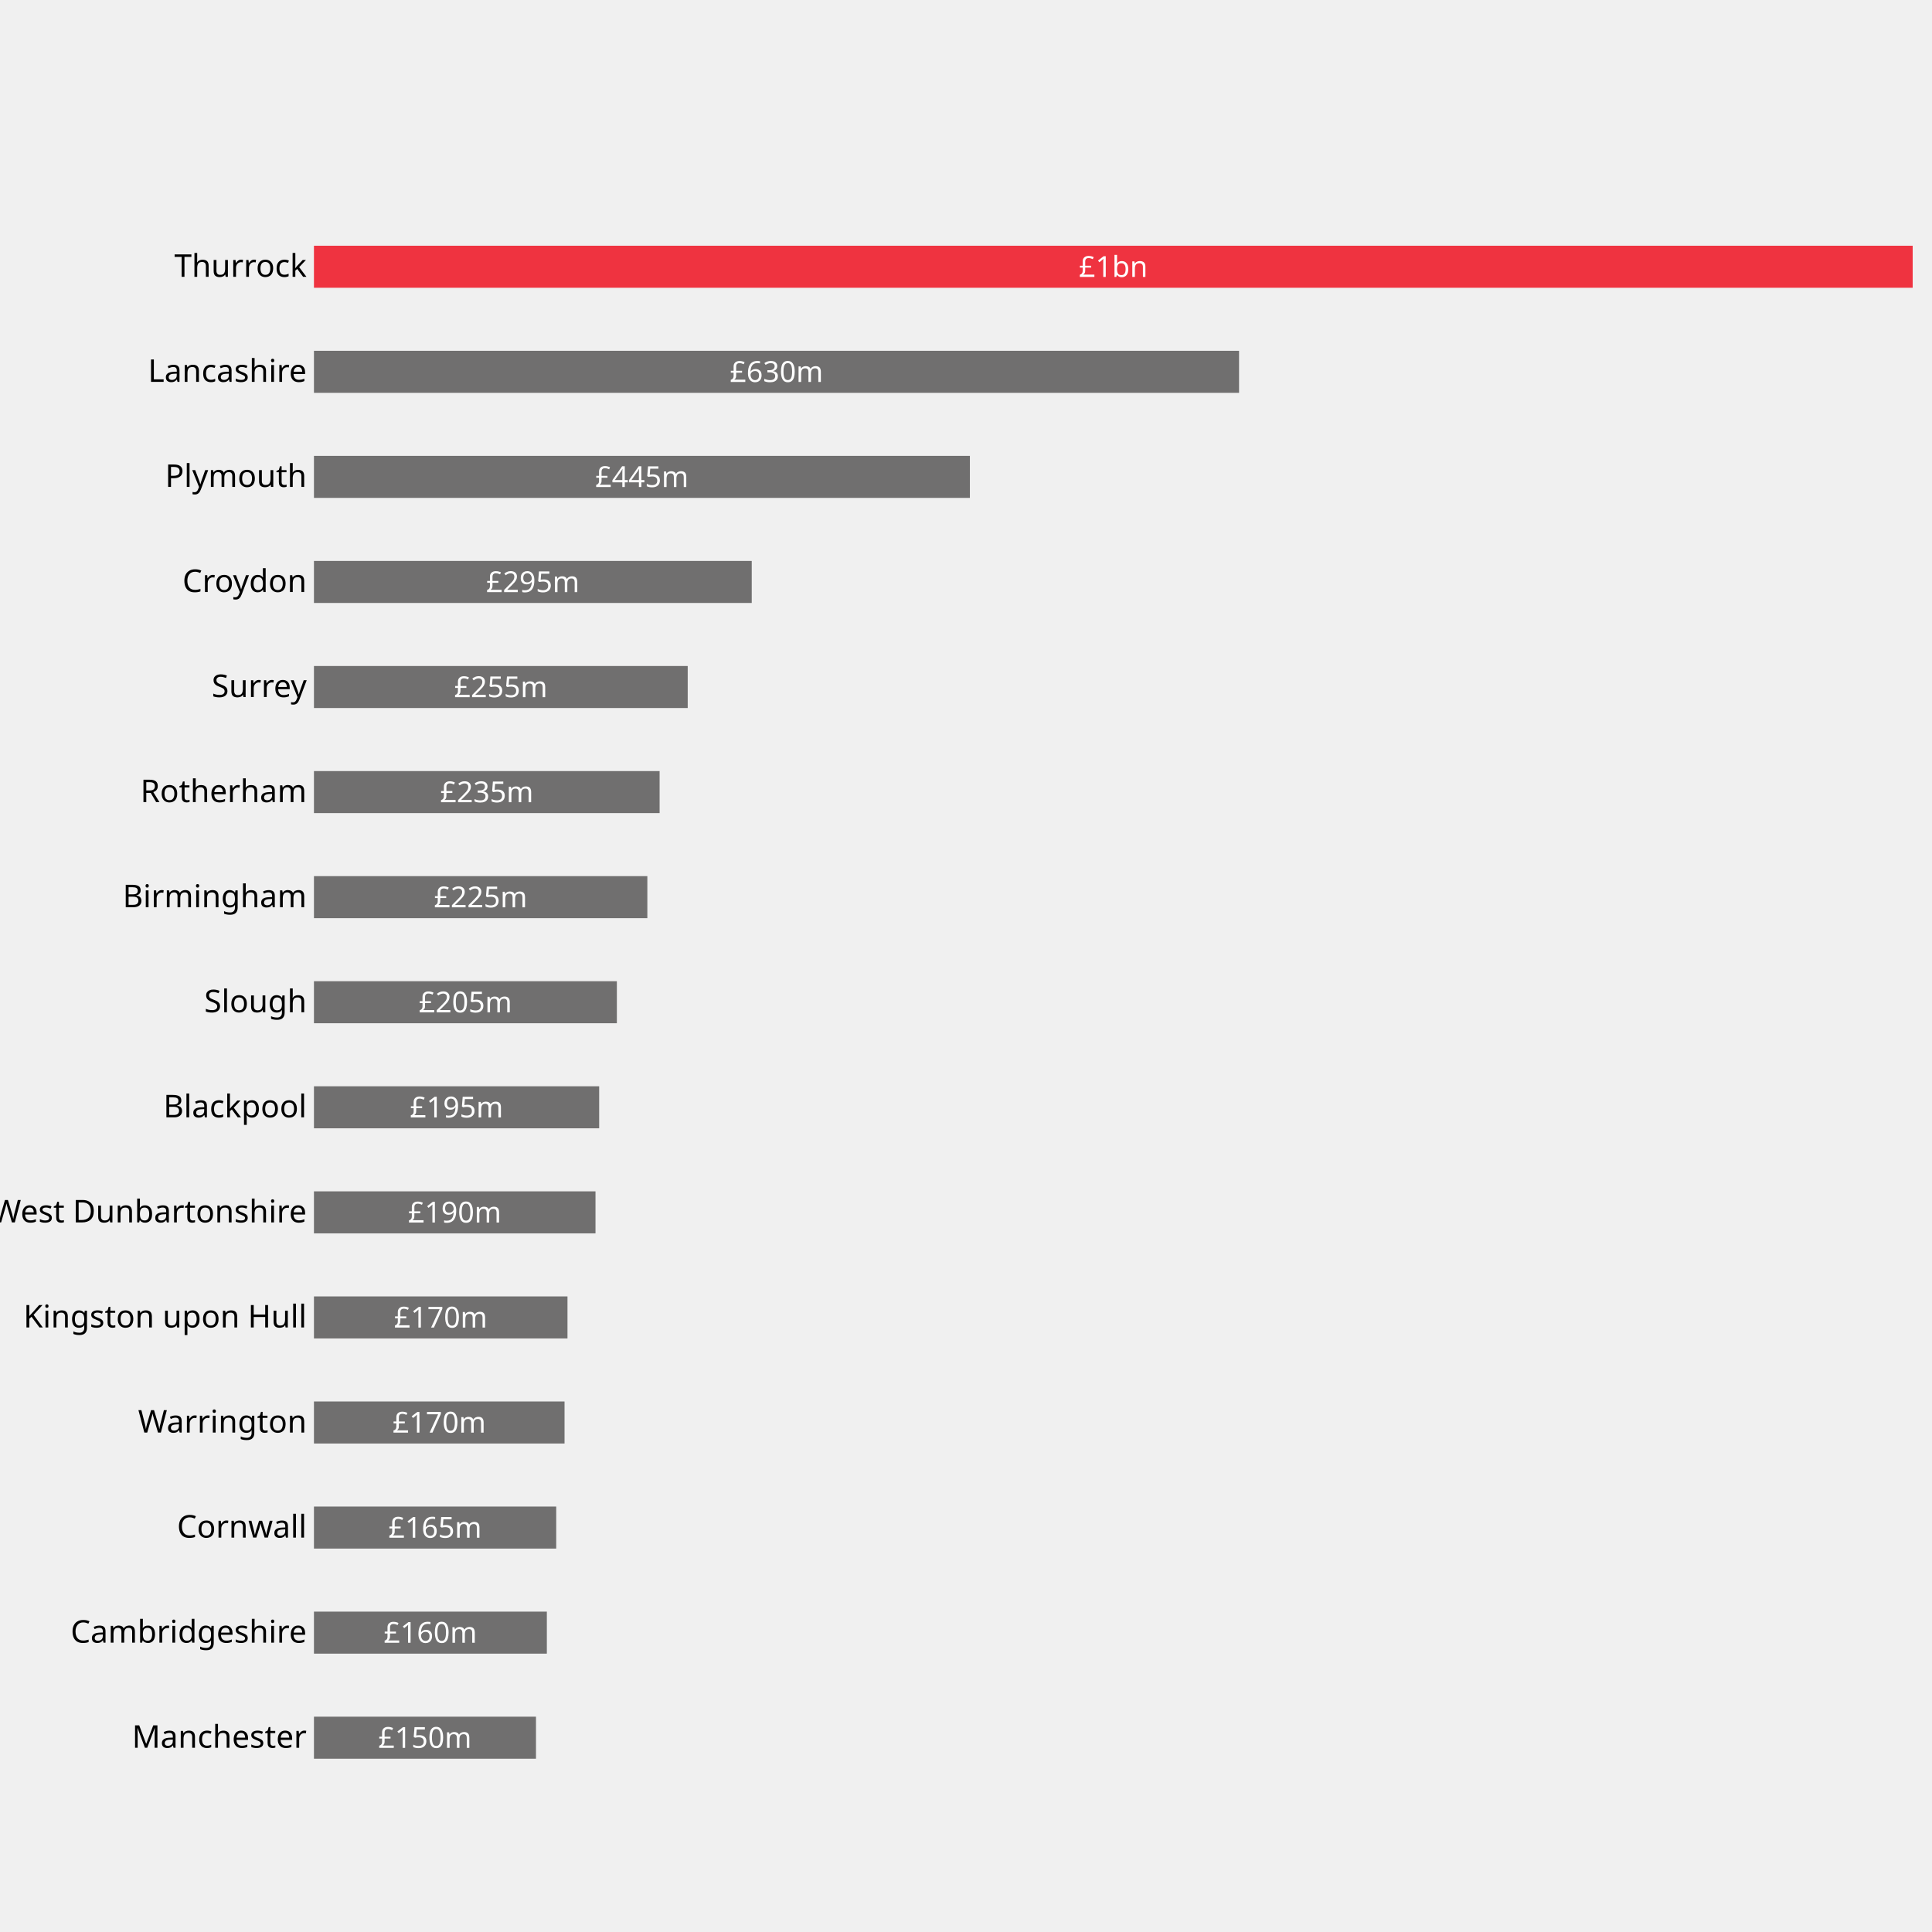
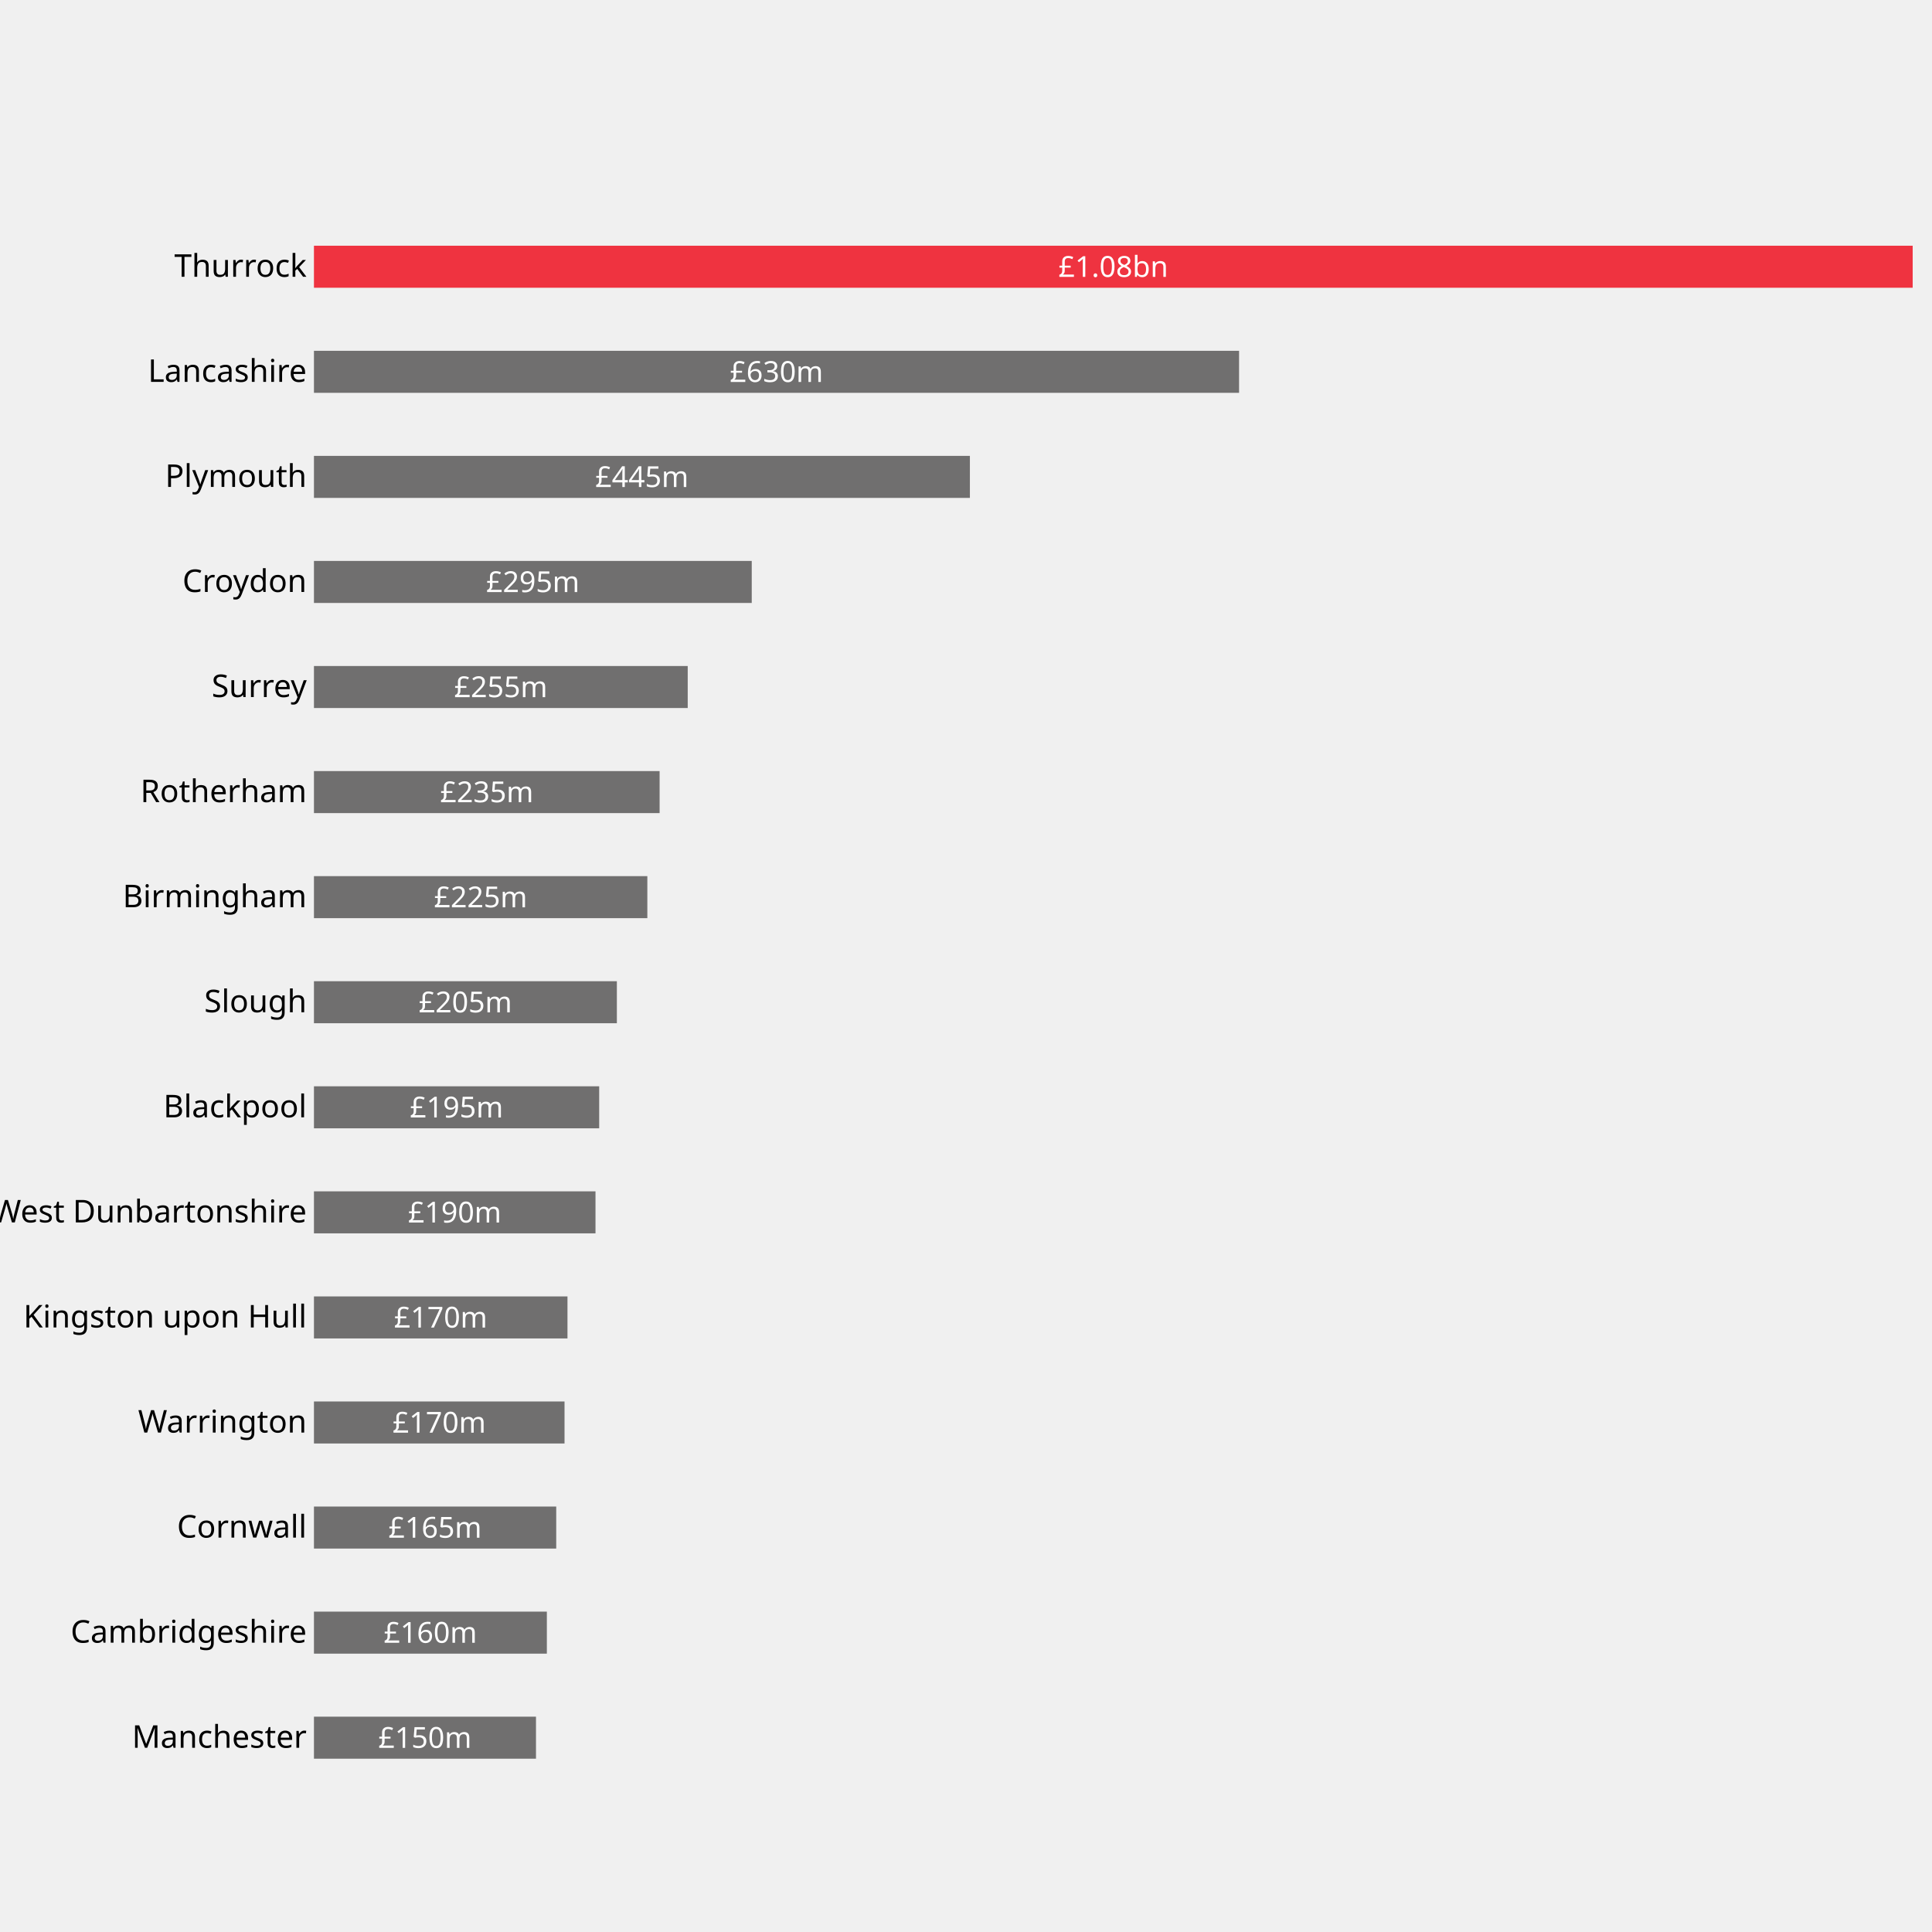
<svg xmlns="http://www.w3.org/2000/svg" width="800" height="800">
-   <rect width="662" height="17.403" x="130" y="101.753" fill="#ef3340" />
-   <rect width="383.066" height="17.403" x="130" y="145.26" fill="#706f6f" />
-   <rect width="271.612" height="17.403" x="130" y="188.766" fill="#706f6f" />
-   <rect width="181.278" height="17.403" x="130" y="232.273" fill="#706f6f" />
-   <rect width="154.768" height="17.403" x="130" y="275.779" fill="#706f6f" />
-   <rect width="143.13" height="17.403" x="130" y="319.286" fill="#706f6f" />
-   <rect width="138.052" height="17.403" x="130" y="362.792" fill="#706f6f" />
-   <rect width="125.43" height="17.403" x="130" y="406.299" fill="#706f6f" />
-   <rect width="118.105" height="17.403" x="130" y="449.805" fill="#706f6f" />
-   <rect width="116.579" height="17.403" x="130" y="493.312" fill="#706f6f" />
-   <rect width="104.982" height="17.403" x="130" y="536.818" fill="#706f6f" />
-   <rect width="103.762" height="17.403" x="130" y="580.325" fill="#706f6f" />
-   <rect width="100.317" height="17.403" x="130" y="623.831" fill="#706f6f" />
-   <rect width="96.437" height="17.403" x="130" y="667.338" fill="#706f6f" />
-   <rect width="91.937" height="17.403" x="130" y="710.844" fill="#706f6f" />
+   <rect width="662" height="17.4" x="130" y="101.75" fill="#ef3340" />
+   <rect width="383.07" height="17.4" x="130" y="145.26" fill="#706f6f" />
+   <rect width="271.61" height="17.4" x="130" y="188.77" fill="#706f6f" />
+   <rect width="181.28" height="17.4" x="130" y="232.27" fill="#706f6f" />
+   <rect width="154.77" height="17.4" x="130" y="275.78" fill="#706f6f" />
+   <rect width="143.13" height="17.4" x="130" y="319.29" fill="#706f6f" />
+   <rect width="138.05" height="17.4" x="130" y="362.79" fill="#706f6f" />
+   <rect width="125.43" height="17.4" x="130" y="406.3" fill="#706f6f" />
+   <rect width="118.11" height="17.4" x="130" y="449.81" fill="#706f6f" />
+   <rect width="116.58" height="17.4" x="130" y="493.31" fill="#706f6f" />
+   <rect width="104.98" height="17.4" x="130" y="536.82" fill="#706f6f" />
+   <rect width="103.76" height="17.4" x="130" y="580.32" fill="#706f6f" />
+   <rect width="100.32" height="17.4" x="130" y="623.83" fill="#706f6f" />
+   <rect width="96.44" height="17.4" x="130" y="667.34" fill="#706f6f" />
+   <rect width="91.94" height="17.4" x="130" y="710.84" fill="#706f6f" />
  <g fill="#fff" font-family="Futura,sans-serif" text-anchor="middle">
-     <text x="461" y="110.455" dy=".35em">£1bn</text>
-     <text x="321.533" y="153.961" dy=".35em">£630m</text>
-     <text x="265.806" y="197.468" dy=".35em">£445m</text>
-     <text x="220.639" y="240.974" dy=".35em">£295m</text>
-     <text x="207.384" y="284.481" dy=".35em">£255m</text>
-     <text x="201.565" y="327.987" dy=".35em">£235m</text>
-     <text x="199.026" y="371.494" dy=".35em">£225m</text>
-     <text x="192.715" y="415" dy=".35em">£205m</text>
-     <text x="189.053" y="458.506" dy=".35em">£195m</text>
-     <text x="188.29" y="502.013" dy=".35em">£190m</text>
-     <text x="182.491" y="545.519" dy=".35em">£170m</text>
-     <text x="181.881" y="589.026" dy=".35em">£170m</text>
-     <text x="180.159" y="632.532" dy=".35em">£165m</text>
-     <text x="178.219" y="676.039" dy=".35em">£160m</text>
-     <text x="175.969" y="719.545" dy=".35em">£150m</text>
+     <text x="461" y="110.45" dy=".35em">£1.08bn</text>
+     <text x="321.53" y="153.96" dy=".35em">£630m</text>
+     <text x="265.81" y="197.47" dy=".35em">£445m</text>
+     <text x="220.64" y="240.97" dy=".35em">£295m</text>
+     <text x="207.38" y="284.48" dy=".35em">£255m</text>
+     <text x="201.57" y="327.99" dy=".35em">£235m</text>
+     <text x="199.03" y="371.49" dy=".35em">£225m</text>
+     <text x="192.71" y="415" dy=".35em">£205m</text>
+     <text x="189.05" y="458.51" dy=".35em">£195m</text>
+     <text x="188.29" y="502.01" dy=".35em">£190m</text>
+     <text x="182.49" y="545.52" dy=".35em">£170m</text>
+     <text x="181.88" y="589.03" dy=".35em">£170m</text>
+     <text x="180.16" y="632.53" dy=".35em">£165m</text>
+     <text x="178.22" y="676.04" dy=".35em">£160m</text>
+     <text x="175.97" y="719.55" dy=".35em">£150m</text>
  </g>
  <g fill="none" font-family="sans-serif" font-size="10" text-anchor="end" style="font:13px Futura,sans-serif">
-     <g class="tick" transform="translate(130 110.455)">
+     <g class="tick" transform="translate(130 110.45)">
      <line stroke="currentColor" />
      <text x="-3" fill="currentColor" dy=".32em">Thurrock</text>
    </g>
-     <g class="tick" transform="translate(130 153.961)">
+     <g class="tick" transform="translate(130 153.96)">
      <line stroke="currentColor" />
      <text x="-3" fill="currentColor" dy=".32em">Lancashire</text>
    </g>
-     <g class="tick" transform="translate(130 197.468)">
+     <g class="tick" transform="translate(130 197.47)">
      <line stroke="currentColor" />
      <text x="-3" fill="currentColor" dy=".32em">Plymouth</text>
    </g>
-     <g class="tick" transform="translate(130 240.974)">
+     <g class="tick" transform="translate(130 240.97)">
      <line stroke="currentColor" />
      <text x="-3" fill="currentColor" dy=".32em">Croydon</text>
    </g>
    <g class="tick" transform="translate(130 284.48)">
      <line stroke="currentColor" />
      <text x="-3" fill="currentColor" dy=".32em">Surrey</text>
    </g>
-     <g class="tick" transform="translate(130 327.987)">
+     <g class="tick" transform="translate(130 327.99)">
      <line stroke="currentColor" />
      <text x="-3" fill="currentColor" dy=".32em">Rotherham</text>
    </g>
-     <g class="tick" transform="translate(130 371.494)">
+     <g class="tick" transform="translate(130 371.5)">
      <line stroke="currentColor" />
      <text x="-3" fill="currentColor" dy=".32em">Birmingham</text>
    </g>
    <g class="tick" transform="translate(130 415)">
      <line stroke="currentColor" />
      <text x="-3" fill="currentColor" dy=".32em">Slough</text>
    </g>
-     <g class="tick" transform="translate(130 458.506)">
+     <g class="tick" transform="translate(130 458.5)">
      <line stroke="currentColor" />
      <text x="-3" fill="currentColor" dy=".32em">Blackpool</text>
    </g>
-     <g class="tick" transform="translate(130 502.013)">
+     <g class="tick" transform="translate(130 502.01)">
      <line stroke="currentColor" />
      <text x="-3" fill="currentColor" dy=".32em">West Dunbartonshire</text>
    </g>
    <g class="tick" transform="translate(130 545.52)">
      <line stroke="currentColor" />
      <text x="-3" fill="currentColor" dy=".32em">Kingston upon Hull</text>
    </g>
-     <g class="tick" transform="translate(130 589.026)">
+     <g class="tick" transform="translate(130 589.03)">
      <line stroke="currentColor" />
      <text x="-3" fill="currentColor" dy=".32em">Warrington</text>
    </g>
-     <g class="tick" transform="translate(130 632.532)">
+     <g class="tick" transform="translate(130 632.53)">
      <line stroke="currentColor" />
      <text x="-3" fill="currentColor" dy=".32em">Cornwall</text>
    </g>
-     <g class="tick" transform="translate(130 676.039)">
+     <g class="tick" transform="translate(130 676.04)">
      <line stroke="currentColor" />
      <text x="-3" fill="currentColor" dy=".32em">Cambridgeshire</text>
    </g>
-     <g class="tick" transform="translate(130 719.545)">
+     <g class="tick" transform="translate(130 719.55)">
      <line stroke="currentColor" />
      <text x="-3" fill="currentColor" dy=".32em">Manchester</text>
    </g>
  </g>
</svg>
